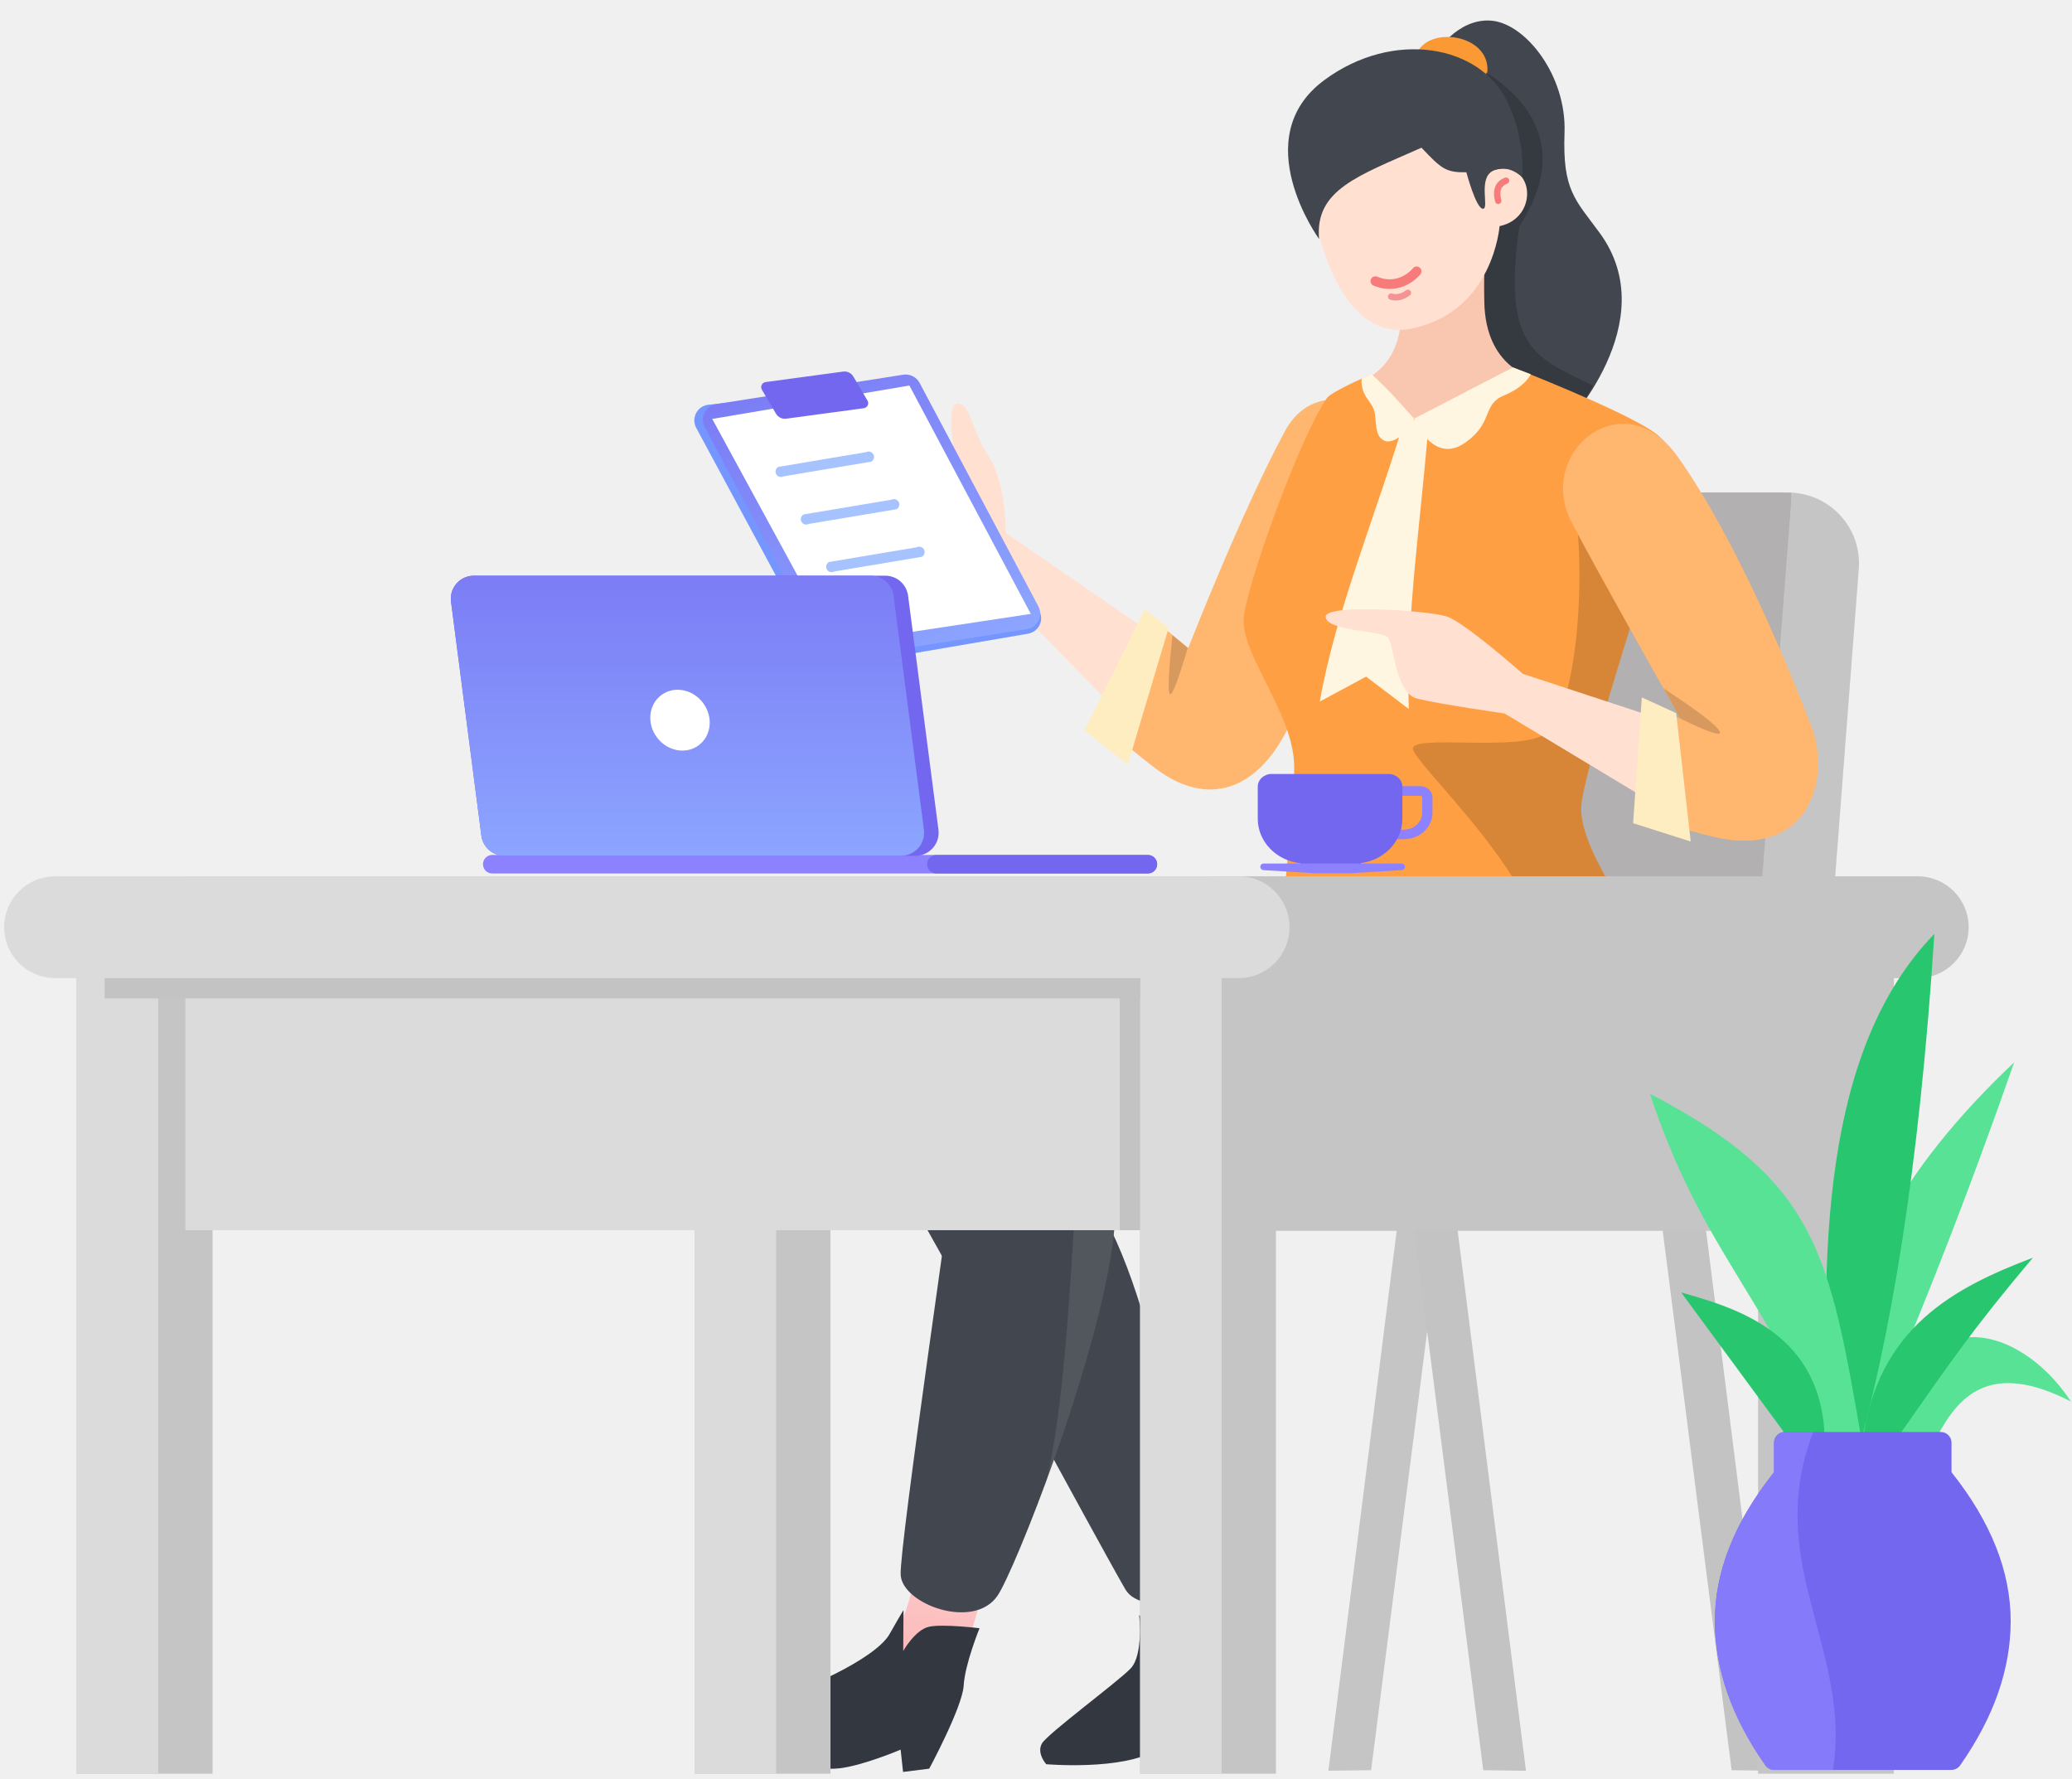
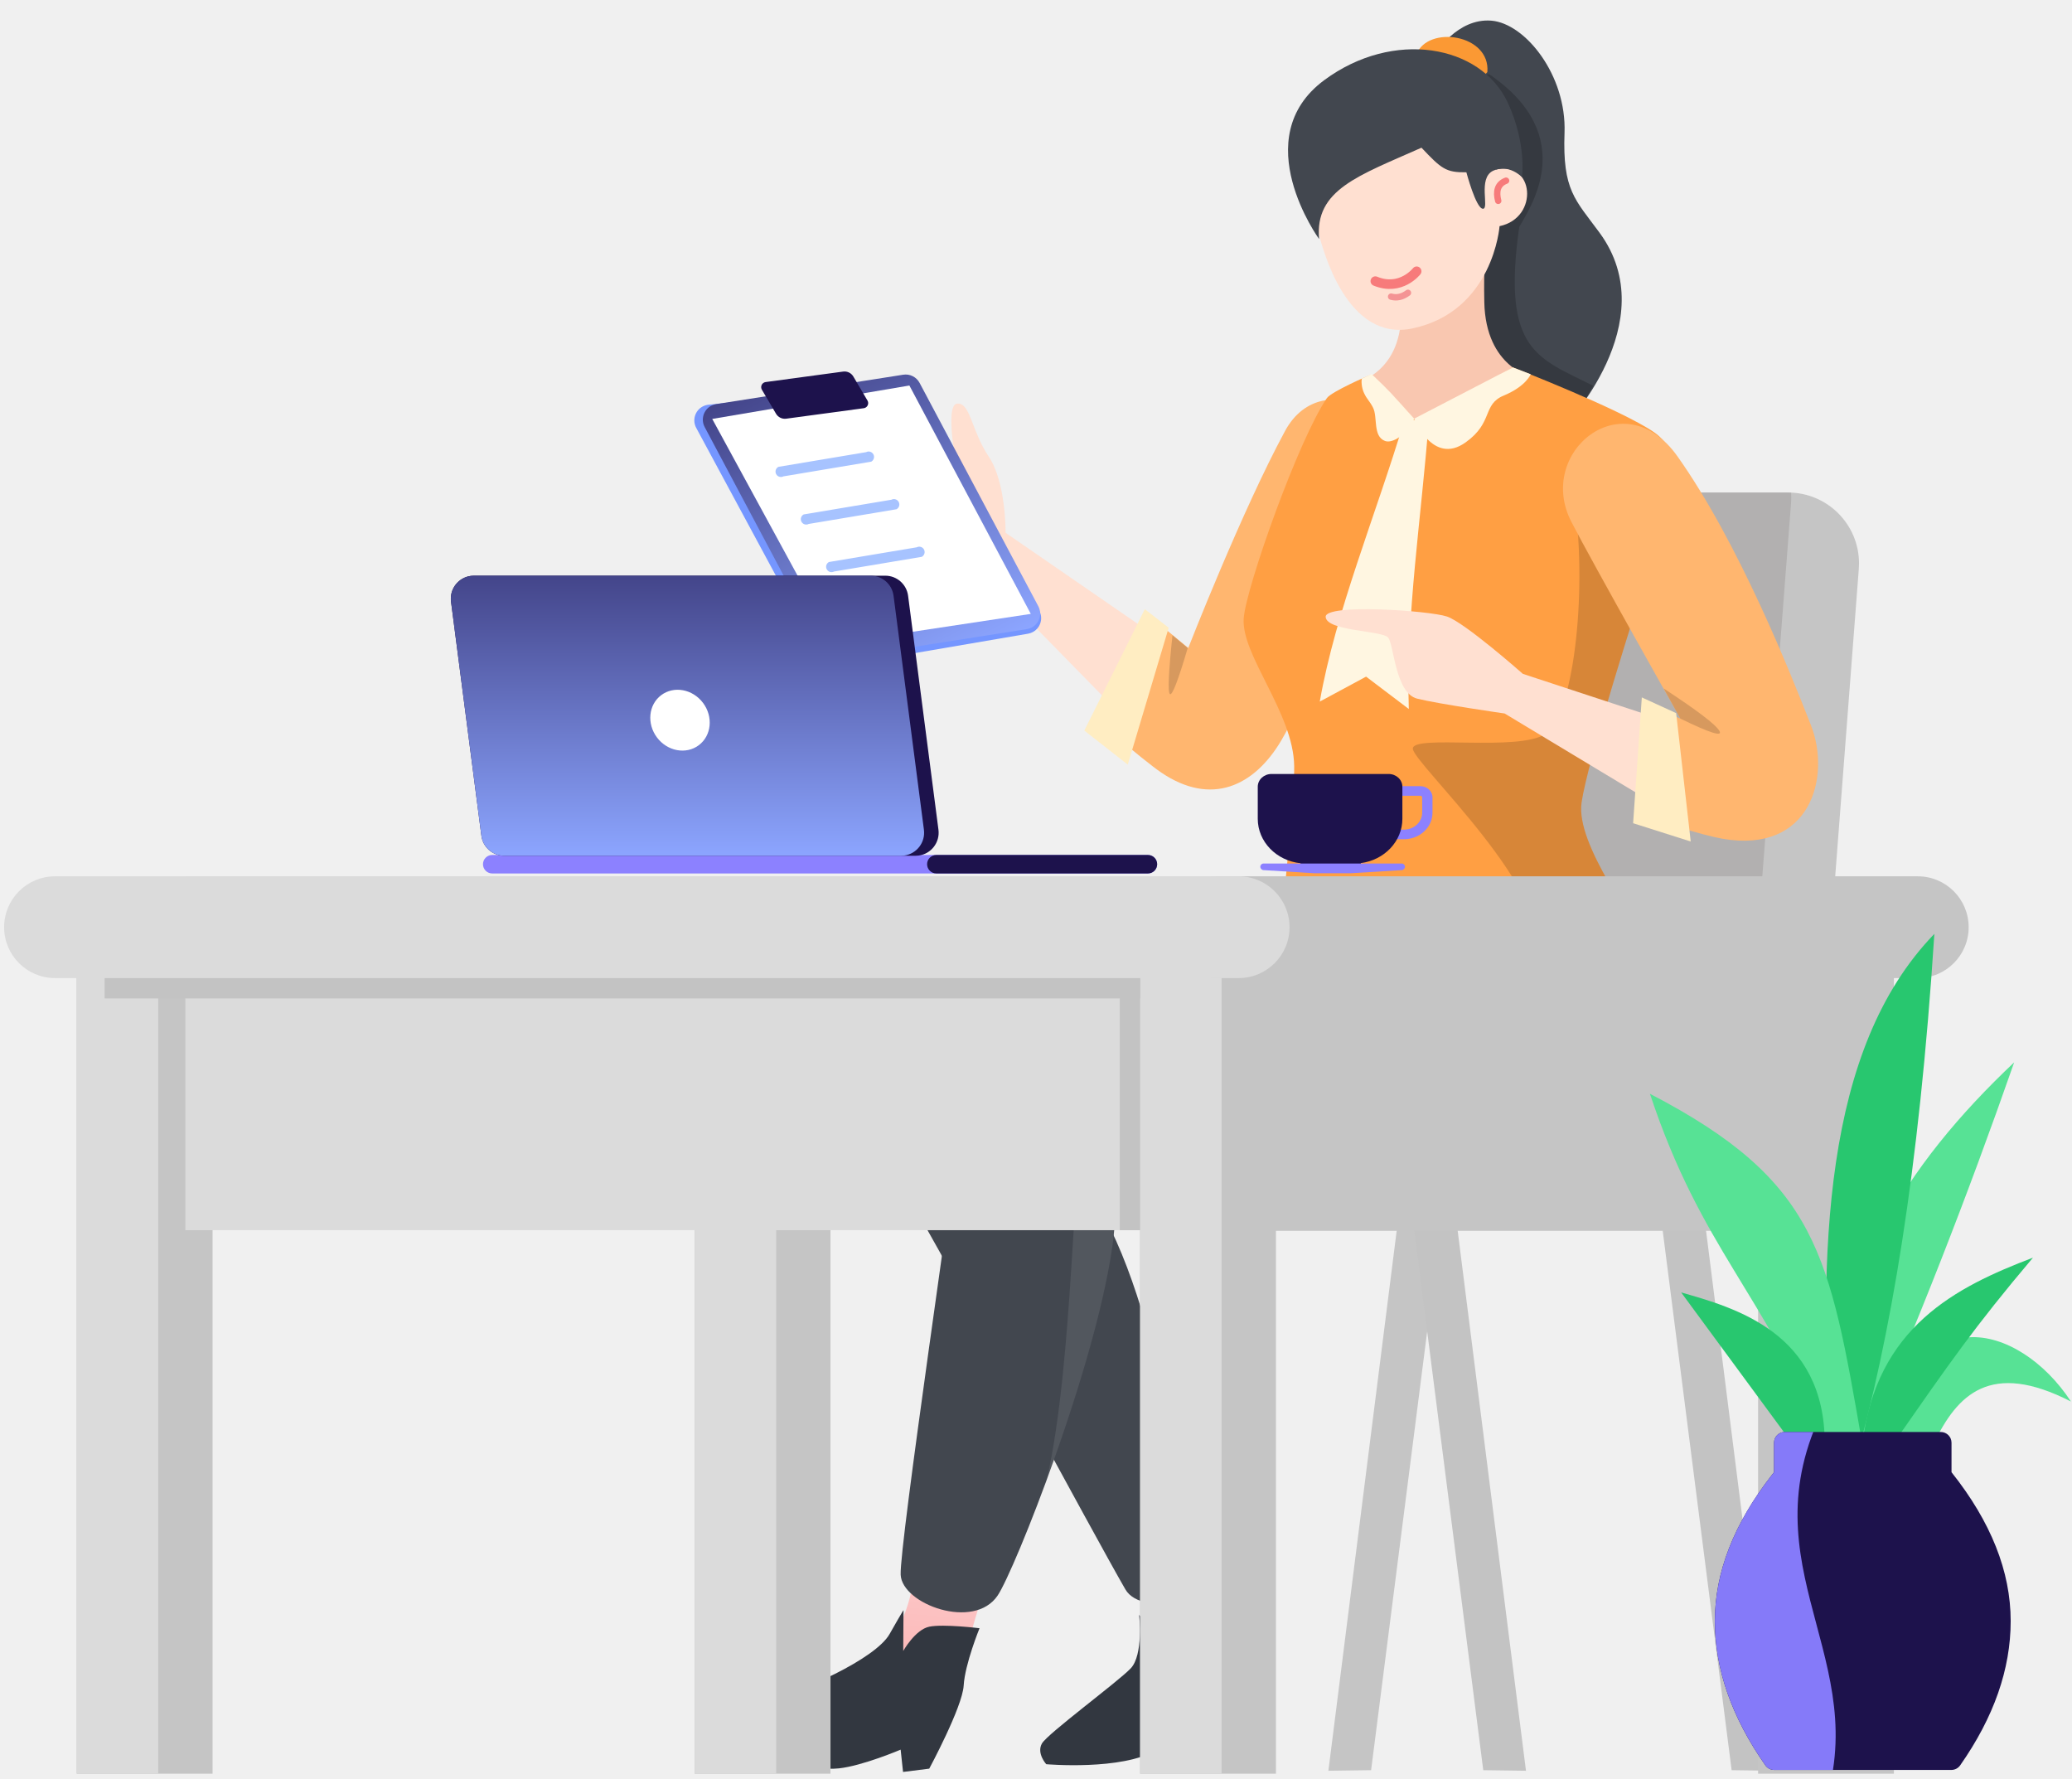
<svg xmlns="http://www.w3.org/2000/svg" xmlns:xlink="http://www.w3.org/1999/xlink" width="324px" height="278px" viewBox="0 0 324 278" version="1.1">
  <defs>
    <linearGradient x1="43.252%" y1="-28.186%" x2="50%" y2="91.05%" id="linearGradient-1">
      <stop stop-color="#FDC6C6" offset="0%" />
      <stop stop-color="#FAB2B2" offset="100%" />
    </linearGradient>
    <linearGradient x1="42.314%" y1="8.687%" x2="50%" y2="71.691%" id="linearGradient-2">
      <stop stop-color="#FDC6C6" offset="0%" />
      <stop stop-color="#FAB2B2" offset="100%" />
    </linearGradient>
    <linearGradient x1="68.669%" y1="-53.107%" x2="68.669%" y2="100%" id="linearGradient-3">
-       <stop stop-color="#7367F0" offset="0%" />
+       <stop stop-color="#1d124c" offset="0%" />
      <stop stop-color="#8CA5FF" offset="100%" />
    </linearGradient>
    <linearGradient x1="68.669%" y1="-53.107%" x2="68.669%" y2="100%" id="linearGradient-4">
-       <stop stop-color="#7367F0" offset="0%" />
+       <stop stop-color="#1d124c" offset="0%" />
      <stop stop-color="#8CA5FF" offset="100%" />
    </linearGradient>
    <path d="M10.934,0.09 L35.324,0.09 C36.253,0.09 37.006,0.841 37.006,1.767 L37.006,6.379 C43.174,14.137 46.258,21.894 46.258,29.651 C46.258,37.17 43.625,44.688 38.358,52.207 C38.043,52.656 37.528,52.924 36.979,52.924 L9.279,52.924 C8.73,52.924 8.215,52.656 7.9,52.207 C2.633,44.688 0,37.17 0,29.651 C0,22.04 2.969,14.429 8.906,6.818 L9.252,6.379 L9.252,1.767 C9.252,0.841 10.005,0.09 10.934,0.09 Z" id="path-5" />
  </defs>
  <g id="📝-Pages-New" stroke="none" stroke-width="1" fill="none" fill-rule="evenodd">
    <g id="Pricing" transform="translate(-993, -1033)">
      <g id="Banner" transform="translate(260, 1033)">
        <g id="Illustration" transform="translate(733, 0)">
          <g id="Chair4" transform="translate(168, 77)">
            <polygon id="Path" fill="#C5C5C5" points="52.462 99.116 39.722 199.832 46.402 199.743 59.142 100.059" />
            <polygon id="Path" fill="#C3C3C3" transform="translate(60.90712, 149.4737) scale(-1, 1) translate(-60.90712, -149.4737) " points="63.937 99.116 51.197 199.832 57.877 199.743 70.617 100.059" />
            <polygon id="Path" fill="#C3C3C3" transform="translate(99.74644, 149.4737) scale(-1, 1) translate(-99.74644, -149.4737) " points="102.777 99.116 90.037 199.832 96.716 199.743 109.456 100.059" />
            <path d="M0,104.425 C-7.11666536e-16,98.614 4.711,93.903 10.522,93.903 L53.703,93.903 C59.425,93.903 64.207,89.549 64.742,83.853 L71.68,10.05 C72.215,4.354 76.997,-2.50165233e-15 82.719,0 L111.608,0 C117.731,-1.20028471e-14 122.696,4.964 122.696,11.088 C122.696,11.371 122.685,11.655 122.663,11.937 L115.539,104.708 C115.095,110.486 110.278,114.947 104.483,114.947 L10.522,114.947 C4.711,114.947 7.11666536e-16,110.236 0,104.425 Z" id="Path" fill="#C5C5C5" />
            <path d="M111.325,-4.54747351e-13 C111.577,-4.55167587e-13 111.827,0.008 112.074,0.025 C112.091,0.28 112.1,0.539 112.1,0.799 C112.1,1.083 112.09,1.367 112.068,1.65 L104.948,94.1 C104.503,99.877 99.687,104.337 93.893,104.337 L0.182,104.337 L0.002,104.334 C0.001,104.267 8.31754009e-18,104.199 0,104.131 C-8.43178012e-15,98.335 4.699,93.636 10.495,93.636 L53.55,93.636 C59.271,93.636 64.052,89.284 64.589,83.589 L71.522,10.047 C72.059,4.352 76.84,-4.57249211e-13 82.561,-4.54747351e-13 L111.325,-4.54747351e-13 Z" id="Combined-Shape" fill="#B2B0B0" />
          </g>
          <g id="Wom3.4" transform="translate(197.5, 139) scale(-1, 1) translate(-197.5, -139) translate(110, 0)">
            <g id="LLeg" transform="translate(39.02196, 145.3553)">
              <path d="M69.492,98.394 C69.492,98.394 63.959,111.66 68.495,115.177 C73.037,118.695 81.871,127.393 81.871,127.393 L53.248,121.184 L60.314,96.845 L69.492,98.394 Z" id="Path" fill="url(#linearGradient-1)" />
              <path d="M67.848,107.13 C67.848,107.13 67.145,113.356 69.175,115.48 C71.205,117.604 82.195,125.69 83.056,127.225 C83.916,128.76 82.377,130.453 82.377,130.453 C82.377,130.453 70.507,131.485 65.168,128.241 C61.313,125.897 55.566,121.69 55.566,121.69 L54.043,125.827 L49.728,125.651 C49.728,125.651 49.156,120.553 50.18,118.109 C51.204,115.664 56.478,103.223 56.478,103.223 C56.478,103.223 58.508,105.046 60.665,105.965 C62.822,106.883 65.525,109.398 65.525,109.398 L67.848,107.13 Z" id="Path" fill="#323740" />
              <path d="M21.608,0.033 C31.231,0.462 84.792,12.294 94.523,14.304 C104.254,16.314 112.481,27.19 105.061,39.785 C96.726,53.923 75.222,94.074 70.001,103.125 C67.417,107.605 54.38,105.093 57.443,97.574 C63.151,83.557 65.802,48.344 80.357,35.506 C80.357,35.506 31.411,44.013 10.268,34.268 C-5.098,27.184 -1.622,-1.004 21.608,0.033 Z" id="Path" fill="#42474F" />
            </g>
            <g id="LArm" transform="translate(66.99122, 62.4817)">
              <path d="M60.769,20.807 C60.769,20.807 60.661,12.987 63.4,8.9 C66.139,4.813 66.247,0.472 68.32,0.614 C70.393,0.756 68.341,10.847 68.341,10.847 C68.341,10.847 70.971,9.843 72.86,8.574 C74.75,7.304 80.479,1.047 81.818,2.156 C84.088,4.045 80.432,14.703 78.44,16.834 C76.442,18.965 65.527,25.974 65.527,25.974 L38.792,53.277 L33.772,39.407 L60.769,20.807 Z" id="Path" fill="#FFE0D1" />
              <path d="M1.631,18.228 C6.108,28.597 14.304,47.647 17.683,53.33 C21.918,60.447 28.596,63.583 36.414,58.302 C37.798,57.368 40.598,55.115 44.813,51.544 L37.161,34.725 C33.852,37.453 32.198,38.816 32.198,38.816 C32.198,38.816 23.797,17.308 17.039,4.849 C11.186,-5.931 -5.183,2.464 1.631,18.228 Z" id="Path" fill="#FFB66F" />
              <path d="M32.285,38.828 C33.789,43.923 34.717,46.324 35.069,46.028 C35.42,45.733 35.286,42.667 34.666,36.83 L32.285,38.828 Z" id="Path" fill-opacity="0.16" fill="#000000" />
              <polygon id="Path-65" fill="#FFEDC2" points="35.26 35.656 41.659 57.059 48.455 51.732 38.996 32.758" />
            </g>
            <g id="Head" transform="translate(27.22405, 0)">
              <g id="Group-21" transform="translate(23.97348, 36.01599) rotate(12) translate(-23.97348, -36.01599) translate(6.473483, 3.515993)">
                <path d="M20.856,3.508 C20.856,3.508 16.415,-1.216 11.287,0.3 C6.159,1.816 1.52,11.107 3.723,19.84 C5.914,28.575 4.268,30.372 1.609,36.258 C-5.532,52.093 13.412,64.826 13.412,64.826 L34.058,60.443 L26.683,21.876 L20.856,3.508 Z" id="Path" fill="#42474F" />
                <path d="M13.341,8.422 C1.315,21.016 11.746,30.447 13.71,32.764 C20.464,51.228 15.092,53.392 7.575,59.437 L11.617,64.049 L23.202,59.212 L22.83,7.41 L13.341,8.422 Z" id="Path-50" fill-opacity="0.199" fill="#000000" />
              </g>
              <path d="M18.126,58.982 C18.126,58.982 25.457,57.51 25.674,47.24 C25.892,36.97 24.684,33.464 24.684,33.464 L38.509,33.215 C38.509,33.215 38.659,44.661 38.662,48.801 C38.667,58.868 46.426,60.035 46.426,60.035 C46.426,60.035 44.813,67.998 32.286,68.702 C22.506,69.252 18.126,58.982 18.126,58.982 Z" id="Path" fill="#F9C7B0" />
              <g id="Group-20" transform="translate(37.42821, 29.37465) rotate(12) translate(-37.42821, -29.37465) translate(18.92821, 7.374649)">
                <path d="M2.771,6.829 C1.047,1.139 10.311,-2.303 13.032,1.796 C13.032,1.796 14.367,5.682 11.585,7.9 C7.822,10.891 2.771,6.829 2.771,6.829 Z" id="Path" fill="#FB9934" />
                <path d="M4.667,22.025 C-1.5,21.787 -0.494,30.804 5.912,30.791 C5.912,30.791 9.633,43.6 22.552,43.6 C33.043,43.6 33.726,28.671 33.821,25.693 C33.923,22.518 33.936,12.086 33.936,12.086 L4.427,12.072 L4.667,22.025 Z" id="Path" fill="#FFE0D1" />
                <path d="M7.903,27.586 C8.953,27.299 9.237,21.477 9.237,21.477 C12.379,20.854 12.932,20.145 15.306,16.255 C25.851,18.5 33.01,19.185 33.936,26.897 C33.936,26.897 41.855,9.09 27.98,2.761 C15.776,-2.798 2.899,2.425 0.652,12.134 C-0.94,18.987 0.884,24.019 0.884,24.019 C0.884,24.019 2.483,21.477 5.107,22.112 C7.732,22.747 6.853,27.872 7.903,27.586 Z" id="Path" fill="#42474F" />
                <path d="M20.289,33.967 C20.289,33.967 22.412,37.392 26.554,36.176" id="Path" stroke="#F77B7B" stroke-width="1.5" stroke-linecap="round" transform="translate(23.42161, 35.20206) rotate(-18) translate(-23.42161, -35.20206) " />
                <path d="M22.087,38.055 C23.059,38.463 23.981,38.463 24.788,37.995" id="Path" stroke="#F49494" stroke-linecap="round" transform="translate(23.43776, 38.17421) rotate(2) translate(-23.43776, -38.17421) " />
                <path d="M4.952,27.027 C5.339,25.632 5.167,24.413 3.779,23.856" id="Path-8" stroke="#F77B7B" stroke-linecap="round" transform="translate(4.455322, 25.44126) rotate(-13) translate(-4.455322, -25.44126) " />
              </g>
            </g>
            <g id="Group-19" transform="translate(23.20225, 57.44044)">
              <path d="M47.557,1.223 C47.725,1.215 53.637,3.805 54.318,4.804 C58.753,11.31 66.895,34.21 67.315,39.178 C67.787,44.908 59.526,54.037 59.425,62.332 C59.335,70.629 62.959,95.61 61.553,97.943 C60.159,100.277 50.994,111.361 49.082,111.406 C47.159,111.451 45.724,105.632 42.811,105.758 C39.91,105.885 33.86,113.601 31.252,113.546 C28.654,113.489 1.733,96.434 3.791,91.575 C5.86,86.716 15.463,74.641 14.485,68.02 C13.518,61.4 5.793,36.963 3.004,28.646 C0.226,20.329 -2.012,13.704 3.172,10.125 C8.356,6.546 25.224,0 25.224,0 L40.326,8.448 C40.326,8.448 46.68,1.265 47.557,1.223 Z" id="Path" fill="#FF9F43" />
              <path d="M42.187,8.213 C46.717,23.276 52.933,38.118 55.423,52.243 L48.181,48.341 L41.502,53.402 C41.973,38.718 39.508,23.299 38.374,8.213 L42.187,8.213 Z" id="Path" fill="#FFF6E1" />
              <path d="M15.731,19.779 L15.559,20.997 C13.53,36.124 15.931,54.479 20.093,57.279 C24.341,60.138 40.875,57.333 40.875,59.597 C40.875,61.861 18.026,82.608 21.777,92.526 C23.839,97.979 23.148,102.829 19.705,107.076 L18.705,106.403 C10.901,101.11 2.615,94.352 3.791,91.575 C5.86,86.716 15.463,74.641 14.485,68.02 C13.557,61.665 6.4,38.89 3.361,29.719 L2.394,26.812 C1.269,23.403 0.332,20.315 0.106,17.651 L0.804,17.198 C11.964,10.044 16.94,10.904 15.731,19.779 L15.731,19.779 Z" id="Path" fill-opacity="0.16" fill="#000000" />
              <path d="M22.437,1.067 L25.224,0 L40.658,8.011 C40.658,8.011 37.756,15.396 32.617,11.718 C28.212,8.574 30.07,5.806 26.617,4.379 C23.176,2.952 22.437,1.067 22.437,1.067 Z" id="Path" fill="#FFF6E1" />
              <path d="M40.658,8.011 C41.777,10.496 44.051,11.948 45.227,11.496 C47.168,10.751 46.334,7.78 47.099,6.28 C47.647,5.215 48.001,5.054 48.481,4.055 C48.926,3.138 48.944,2.037 48.83,1.734 L47.312,1.044 C45.921,2.355 44.902,3.359 44.255,4.055 C43.448,4.922 42.249,6.24 40.658,8.011 Z" id="Path" fill="#FFF6E1" />
            </g>
            <g id="RArm" transform="translate(0, 66.25251)">
              <path d="M46.869,39.096 C46.869,39.096 55.955,31.064 58.736,30.132 C61.518,29.2 77.809,28.08 77.706,30.186 C77.589,32.443 68.839,32.313 67.933,33.423 C67.026,34.533 66.82,42.12 63.393,42.972 C59.973,43.823 49.719,45.292 49.719,45.292 L25.191,60.066 L24.143,46.567 L46.869,39.096 Z" id="Path" fill="#FFE0D1" />
              <path d="M22.695,5.089 C13.122,18.583 4.949,39.136 1.812,47.15 C-1.326,55.163 1.839,67.25 15.634,64.877 C17.188,64.61 19.706,63.941 23.189,62.87 L26.486,44.31 C23.651,45.499 22.234,46.094 22.234,46.094 C22.234,46.094 35.945,21.821 39.293,15.314 C44.886,4.447 31.127,-6.8 22.695,5.089 Z" id="Path" fill="#FFB66F" />
              <path d="M22.234,46.094 C17.591,48.358 15.561,48.993 16.145,47.996 C16.729,47 19.634,44.792 24.861,41.373 L22.234,46.094 Z" id="Path" fill-opacity="0.16" fill="#000000" />
              <polygon id="Path-64" fill="#FFEDC2" points="22.898 45.236 20.621 65.305 29.627 62.445 28.268 42.778" />
            </g>
            <g id="RLeg" transform="translate(22.1476, 141.1421)">
              <path d="M119.792,103.055 C119.792,103.055 119.625,116.19 130.462,121.101 C141.293,126.012 149.009,125.716 148.027,129.513 C147.045,133.309 118.854,133.156 116.222,130.187 C113.978,127.661 109.098,104.142 107.755,105.94 L119.792,103.055 Z" id="Path" fill="url(#linearGradient-2)" />
              <path d="M109.683,113.409 C109.683,113.409 111.961,118.987 112.161,122.368 C112.363,125.75 117.547,135.362 117.547,135.362 L121.643,135.876 L122.018,132.39 C122.018,132.39 127.946,134.914 131.665,135.317 C135.384,135.72 148.14,134.206 150.676,132.1 C153.214,129.995 151.932,127.031 144.61,125.225 C137.289,123.418 125.913,118.141 123.749,114.32 C121.584,110.498 121.571,110.597 121.571,110.597 L121.614,116.965 C121.614,116.965 119.74,113.613 117.529,113.166 C115.317,112.719 109.683,113.409 109.683,113.409 Z" id="Path" fill="#323740" />
              <path d="M9.384,0.186 C-2.755,18.454 -1.568,31.668 12.946,39.827 C31.538,50.28 88.881,38.037 88.881,38.037 C88.881,38.037 87.864,46.215 88.881,53.51 C91.538,72.561 104.172,104.301 106.845,108.289 C110.541,113.804 121.802,109.645 122.014,105.053 C122.226,100.46 113.525,41.809 112.202,30.624 C110.886,19.439 106.73,17.815 94.592,14.757 C91.804,14.055 58.828,5.87 55.808,6.109 C38.504,7.475 23.029,5.501 9.384,0.186 Z" id="Path" fill="#42474F" />
              <path d="M22.612,36.782 C41.436,38.888 91.273,34.546 93.275,36.519 C95.186,38.403 94.867,71.179 99.154,90.148 C94.931,78.654 90.36,64.115 88.881,53.51 C87.864,46.215 88.881,38.037 88.881,38.037 L86.934,38.425 C76.774,40.396 29.671,48.858 12.946,39.827 C3.136,34.53 -0.66,26.329 1.559,15.223 C4.235,28.324 11.252,35.511 22.612,36.782 Z" id="Path" fill-opacity="0.192" fill="#FFFFFF" opacity="0.44" />
              <ellipse id="Oval" fill-opacity="0.192" fill="#FFFFFF" transform="translate(120.2298, 32.12562) rotate(13) translate(-120.2298, -32.12562) " cx="120.23" cy="32.126" rx="3.164" ry="5.794" />
              <ellipse id="Oval" fill-opacity="0.192" fill="#FFFFFF" transform="translate(105.4648, 28.43908) rotate(-16) translate(-105.4648, -28.43908) " cx="105.465" cy="28.439" rx="4.218" ry="6.32" />
            </g>
          </g>
          <g id="Example-Task1" transform="translate(135.6906, 81.03081) rotate(-28) translate(-135.6906, -81.03081) translate(118.1906, 51.53081)">
            <g id="Group-3" transform="translate(-0, 0)">
              <path d="M3.839,2.124 L31.821,13.393 C32.731,13.76 33.337,14.632 33.363,15.613 L34.4,54.791 C34.436,56.151 33.363,57.283 32.002,57.319 C31.718,57.327 31.434,57.285 31.164,57.196 L2.382,47.686 C1.378,47.354 0.697,46.418 0.691,45.36 L0.455,4.424 C0.447,3.063 1.544,1.953 2.904,1.945 C3.225,1.944 3.542,2.004 3.839,2.124 Z" id="Rectangle" fill="#7596FF" fill-rule="nonzero" />
              <path d="M4.953,2.605 L32.938,12.282 C33.931,12.625 34.597,13.56 34.597,14.61 L34.597,54.146 C34.597,55.507 33.494,56.61 32.133,56.61 C31.859,56.61 31.587,56.564 31.328,56.474 L3.342,46.797 C2.349,46.454 1.683,45.519 1.683,44.469 L1.683,4.933 C1.683,3.573 2.787,2.469 4.147,2.469 C4.421,2.469 4.694,2.515 4.953,2.605 Z" id="Rectangle" fill="url(#linearGradient-3)" />
              <polygon id="Rectangle" fill="#FFFFFF" fill-rule="nonzero" points="3.322 4.365 32.996 14.227 32.996 54.663 3.726 44.356" />
-               <path d="M13.4,3.195 L24.874,7.44 C25.478,7.663 25.89,8.228 25.918,8.871 L26.106,13.223 C26.125,13.664 25.783,14.038 25.341,14.057 C25.235,14.061 25.129,14.045 25.029,14.008 L13.555,9.763 C12.95,9.539 12.539,8.975 12.511,8.332 L12.323,3.98 C12.304,3.538 12.646,3.165 13.087,3.146 C13.194,3.141 13.3,3.158 13.4,3.195 Z" id="Rectangle" fill="#7367F0" fill-rule="nonzero" />
+               <path d="M13.4,3.195 L24.874,7.44 C25.478,7.663 25.89,8.228 25.918,8.871 L26.106,13.223 C26.125,13.664 25.783,14.038 25.341,14.057 C25.235,14.061 25.129,14.045 25.029,14.008 L13.555,9.763 C12.95,9.539 12.539,8.975 12.511,8.332 L12.323,3.98 C12.304,3.538 12.646,3.165 13.087,3.146 C13.194,3.141 13.3,3.158 13.4,3.195 Z" id="Rectangle" fill="#1d124c" fill-rule="nonzero" />
              <path d="M22.133,20.249 C22.598,20.249 22.975,20.626 22.975,21.091 C22.975,21.523 22.65,21.879 22.231,21.928 L22.133,21.933 L8.939,17.521 C8.474,17.521 8.097,17.144 8.097,16.679 C8.097,16.247 8.422,15.891 8.841,15.842 L8.939,15.836 L22.133,20.249 Z" id="Path" fill="#A7C3FF" />
              <path d="M22.133,28.673 C22.598,28.673 22.975,29.05 22.975,29.515 C22.975,29.947 22.65,30.303 22.231,30.352 L22.133,30.358 L8.939,25.945 C8.474,25.945 8.097,25.568 8.097,25.103 C8.097,24.671 8.422,24.315 8.841,24.266 L8.939,24.26 L22.133,28.673 Z" id="Path" fill="#A7C3FF" />
              <path d="M22.133,37.097 C22.598,37.097 22.975,37.474 22.975,37.939 C22.975,38.371 22.65,38.728 22.231,38.776 L22.133,38.782 L8.939,34.37 C8.474,34.37 8.097,33.992 8.097,33.527 C8.097,33.095 8.422,32.739 8.841,32.69 L8.939,32.685 L22.133,37.097 Z" id="Path" fill="#A7C3FF" />
            </g>
          </g>
          <g id="Group-26" transform="translate(0, 137)">
            <g id="Group-25" transform="translate(12, 0)">
              <polygon id="Rectangle" fill="#C5C5C5" points="96.628 5.303 117.867 5.303 117.867 140.293 96.628 140.293" />
              <polygon id="Rectangle" fill="#DBDBDB" points="96.628 -2.49210244e-13 109.371 -2.49210244e-13 109.371 140.293 96.628 140.293" />
              <polygon id="Rectangle" fill="#C5C5C5" points="1.45900014e-15 5.303 105.132 5.303 105.132 45.791 21.239 45.791 21.239 140.293 1.45900014e-15 140.293" />
              <polygon id="Rectangle" fill="#DBDBDB" points="1.41478802e-15 5.303 12.743 5.303 12.743 140.293 1.41478802e-15 140.293" />
            </g>
            <g id="Group-25">
              <polygon id="Rectangle" fill="#C5C5C5" points="274.911 5.303 296.15 5.303 296.15 140.293 274.911 140.293" />
              <polygon id="Rectangle" fill="#C5C5C5" points="178.283 5.303 283.415 5.303 283.415 55.421 199.522 55.421 199.522 140.293 178.283 140.293" />
              <polygon id="Rectangle" fill="#DBDBDB" points="28.983 -3.93090058e-13 190.903 -5.65231444e-13 190.903 55.323 28.983 55.323" />
              <polygon id="Rectangle" fill="#C3C3C3" points="175.097 5.303 187.841 5.303 187.841 55.323 175.097 55.323" />
              <polygon id="Rectangle" fill="#DBDBDB" points="178.283 5.303 191.026 5.303 191.026 140.293 178.283 140.293" />
              <path d="M190.536,0 L299.885,0 C304.278,-6.13612206e-15 307.84,3.562 307.84,7.955 C307.84,12.348 304.278,15.91 299.885,15.91 L190.536,15.91 C186.143,15.91 182.582,12.348 182.582,7.955 C182.582,3.562 186.143,-8.11268773e-17 190.536,0 Z" id="Rectangle" fill="#C5C5C5" />
              <polygon id="Rectangle" fill="#C3C3C3" points="16.363 3.182 178.283 3.182 178.283 19.092 16.363 19.092" />
              <path d="M8.601,-2.48689958e-14 L193.691,-2.48689958e-14 C198.084,-1.73036653e-14 201.646,3.562 201.646,7.955 C201.646,12.348 198.084,15.91 193.691,15.91 L8.601,15.91 C4.207,15.91 0.646,12.348 0.646,7.955 C0.646,3.562 4.207,-2.31737658e-14 8.601,-2.48689958e-14 Z" id="Rectangle" fill="#DBDBDB" />
            </g>
          </g>
          <g id="Cup" transform="translate(210, 129) scale(-1, 1) translate(-210, -129) translate(196, 121)">
            <path d="M7.274,1.908 L1.885,1.908 C0.844,1.908 0,2.691 0,3.658 L0,6.055 C0,8.345 2,10.202 4.466,10.202 L7.274,10.202 C7.72,10.202 8.082,9.866 8.082,9.452 C8.082,9.038 7.72,8.702 7.274,8.702 L4.466,8.702 C2.892,8.702 1.615,7.517 1.615,6.055 L1.615,3.658 C1.615,3.52 1.736,3.408 1.885,3.408 L7.274,3.408 C7.72,3.408 8.082,3.072 8.082,2.658 C8.082,2.244 7.72,1.908 7.274,1.908 Z" id="Path" fill="#8C81FF" />
-             <path d="M25.17,0 C26.36,0 27.324,0.895 27.324,2 L27.324,7 C27.324,10.6 24.398,13.565 20.633,13.956 L20.632,15 L11.204,15 L11.204,13.933 C7.534,13.462 4.709,10.537 4.709,7 L4.709,2 C4.709,0.895 5.673,0 6.863,0 L25.17,0 Z" id="Path" fill="#7367F0" />
+             <path d="M25.17,0 C26.36,0 27.324,0.895 27.324,2 L27.324,7 C27.324,10.6 24.398,13.565 20.633,13.956 L20.632,15 L11.204,15 L11.204,13.933 C7.534,13.462 4.709,10.537 4.709,7 L4.709,2 C4.709,0.895 5.673,0 6.863,0 L25.17,0 Z" id="Path" fill="#1d124c" />
            <path d="M4.808,14 L26.423,14 C26.699,14 26.923,14.224 26.923,14.5 C26.923,14.781 26.704,15.013 26.424,15.031 L18.474,15.522 L18.474,15.522 L12.82,15.522 L4.807,15.031 C4.526,15.013 4.308,14.781 4.308,14.5 C4.308,14.224 4.532,14 4.808,14 Z" id="Rectangle" fill="#8C81FF" />
          </g>
          <g id="FacingBack-Laptop3" transform="translate(70, 90)">
            <path d="M6.97,43.662 L109.5,43.662 C110.299,43.662 110.946,44.309 110.946,45.108 C110.946,45.906 110.299,46.554 109.5,46.554 L6.97,46.554 C6.171,46.554 5.524,45.906 5.524,45.108 C5.524,44.309 6.171,43.662 6.97,43.662 Z" id="Rectangle" fill="#8C81FF" />
-             <path d="M76.415,43.662 L109.5,43.662 C110.299,43.662 110.946,44.309 110.946,45.108 C110.946,45.906 110.299,46.554 109.5,46.554 L76.415,46.554 C75.617,46.554 74.97,45.906 74.97,45.108 C74.97,44.309 75.617,43.662 76.415,43.662 Z" id="Rectangle" fill="#7367F0" />
-             <path d="M4.097,0 L68.429,0 C70.238,1.44402386e-15 71.766,1.343 71.999,3.137 L76.747,39.723 C77.002,41.695 75.611,43.501 73.64,43.757 C73.486,43.776 73.331,43.786 73.177,43.786 L8.845,43.786 C7.036,43.786 5.508,42.444 5.275,40.65 L0.527,4.063 C0.271,2.092 1.662,0.286 3.634,0.03 C3.788,0.01 3.942,-4.1563361e-16 4.097,0 Z" id="Rectangle" fill="#7367F0" />
+             <path d="M76.415,43.662 L109.5,43.662 C110.299,43.662 110.946,44.309 110.946,45.108 C110.946,45.906 110.299,46.554 109.5,46.554 L76.415,46.554 C75.617,46.554 74.97,45.906 74.97,45.108 C74.97,44.309 75.617,43.662 76.415,43.662 Z" id="Rectangle" fill="#1d124c" />
+             <path d="M4.097,0 L68.429,0 C70.238,1.44402386e-15 71.766,1.343 71.999,3.137 L76.747,39.723 C77.002,41.695 75.611,43.501 73.64,43.757 C73.486,43.776 73.331,43.786 73.177,43.786 L8.845,43.786 C7.036,43.786 5.508,42.444 5.275,40.65 L0.527,4.063 C0.271,2.092 1.662,0.286 3.634,0.03 C3.788,0.01 3.942,-4.1563361e-16 4.097,0 Z" id="Rectangle" fill="#1d124c" />
            <path d="M4.097,0 L66.156,0 C67.965,1.88811307e-15 69.493,1.343 69.726,3.137 L74.474,39.723 C74.73,41.695 73.339,43.501 71.367,43.757 C71.213,43.776 71.059,43.786 70.904,43.786 L8.845,43.786 C7.036,43.786 5.508,42.444 5.275,40.65 L0.527,4.063 C0.271,2.092 1.662,0.286 3.634,0.03 C3.788,0.01 3.942,1.36072323e-15 4.097,0 Z" id="Rectangle" fill="url(#linearGradient-4)" />
            <ellipse id="Oval" fill="#FFFFFF" transform="translate(36.33317, 22.58997) rotate(-37) translate(-36.33317, -22.58997) " cx="36.333" cy="22.59" rx="4.502" ry="4.894" />
          </g>
          <g id="Group-79" transform="translate(258, 146)">
            <g id="Group-86">
              <path d="M32.972,81.156 C41.725,61.306 49.678,40.92 56.958,20.084 C40.189,35.927 27.148,55.229 29.005,81.156 L32.972,81.156 Z" id="Path-113" fill="#57E295" />
              <path d="M28.306,83.229 C26.234,49.383 27.112,17.949 44.477,0 C42.082,37.161 37.601,63.34 31.926,83.229 L28.306,83.229 Z" id="Rectangle" fill="#28C76F" />
              <path d="M27.509,79.704 C17.807,56.052 8.058,49.273 3.37649908e-14,24.995 C26.373,38.702 28.027,50.021 33.203,79.704 L27.509,79.704 Z" id="Path-112" fill="#57E295" />
              <path d="M22.288,79.704 L4.883,56.052 C13.289,58.454 27.339,62.343 27.339,79.704 L22.288,79.704 Z" id="Path-114" fill="#28C76F" />
              <path d="M38.566,79.704 L44.372,79.704 C48.062,71.982 53.261,66.666 65.84,73.11 C57.595,60.521 40.677,56.711 38.566,79.704 Z" id="Path-116" fill="#57E295" />
              <path d="M33.225,79.704 L38.053,79.704 C46.915,67.002 50.724,61.468 59.895,50.62 C47.814,55.215 35.414,61.468 33.225,79.704 Z" id="Path-117" fill="#28C76F" />
            </g>
            <g id="Group-85" transform="translate(10.15385, 77.78125)">
              <mask id="mask-6" fill="white">
                <use xlink:href="#path-5" />
              </mask>
-               <use id="Rectangle" fill="#7367F0" xlink:href="#path-5" />
+               <use id="Rectangle" fill="#1d124c" xlink:href="#path-5" />
              <path d="M-5.887,-1.363 L15.98,-1.363 C5.511,22.937 26.162,37.327 15.98,61.535 L-5.887,61.535 L-5.887,-1.363 Z" id="Rectangle" fill="#857AF9" mask="url(#mask-6)" />
            </g>
          </g>
        </g>
      </g>
    </g>
  </g>
</svg>
